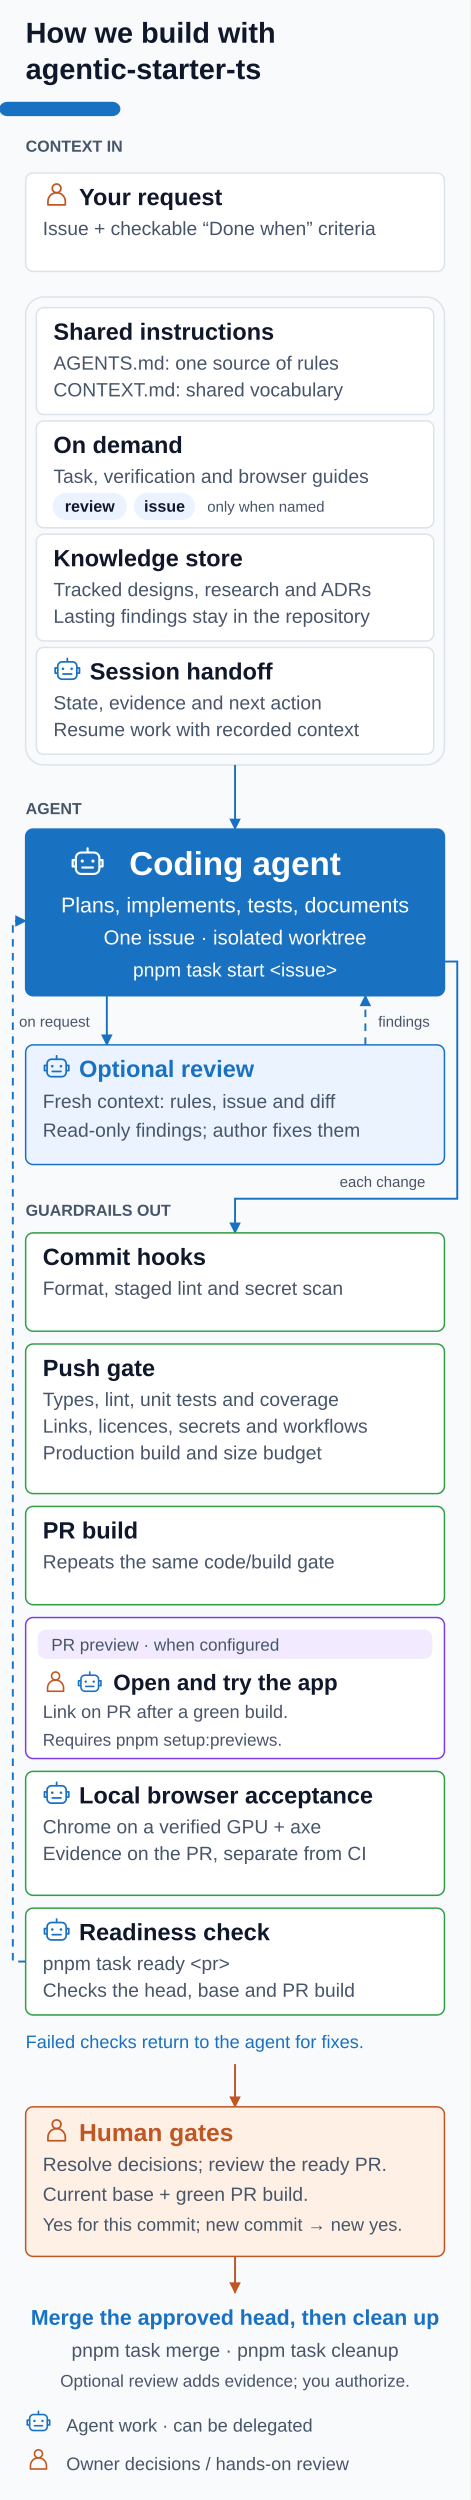
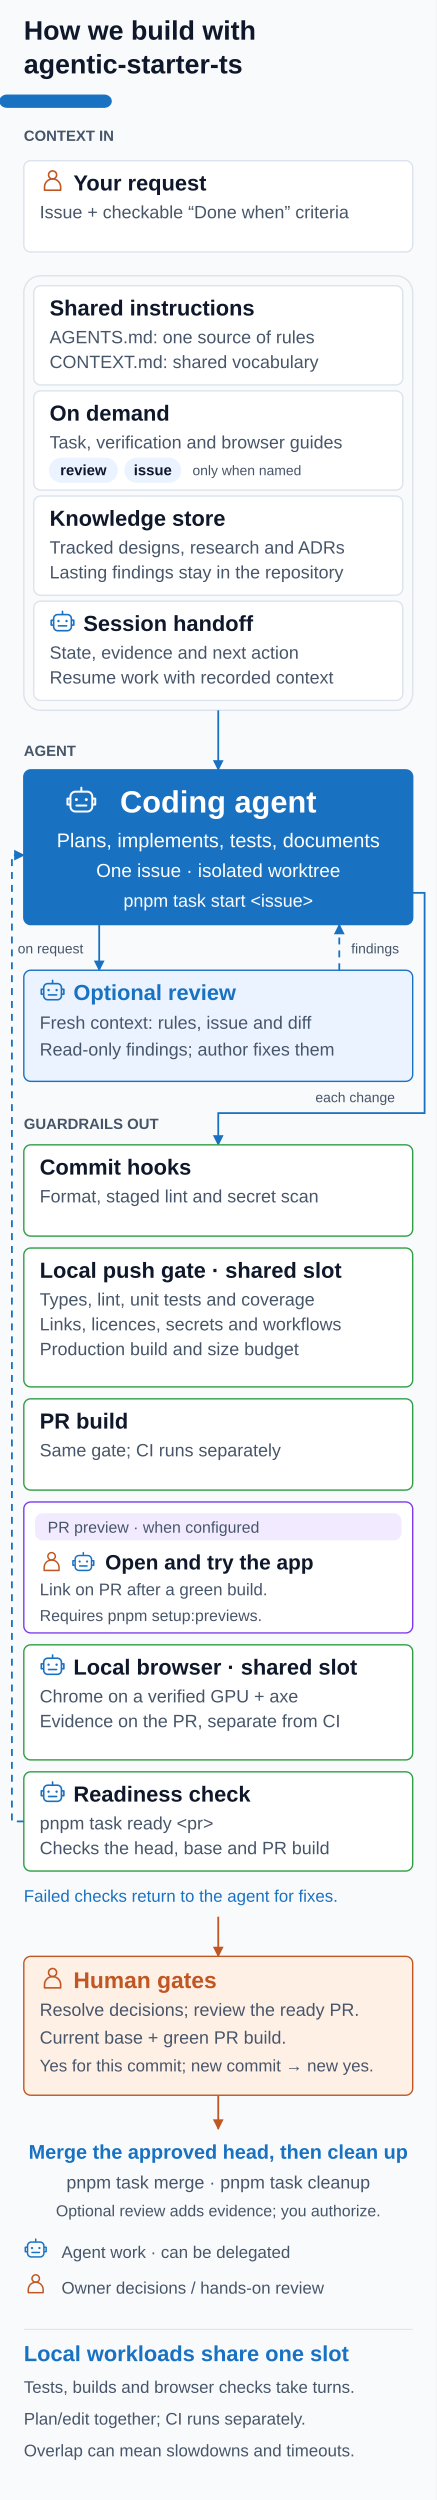
- <svg xmlns="http://www.w3.org/2000/svg" width="440" height="2340" viewBox="0 0 440 2340" role="img" aria-labelledby="title desc">
+ <svg xmlns="http://www.w3.org/2000/svg" width="440" height="2520" viewBox="0 0 440 2520" role="img" aria-labelledby="title desc">
  <defs>
    <symbol id="robot" viewBox="0 0 32 32">
      <g fill="none" stroke="currentColor" stroke-width="2" stroke-linecap="round" stroke-linejoin="round">
        <path d="M16 7 V4 M4 15 H2 V21 H4 M28 15 H30 V21 H28" />
        <rect x="5" y="8" width="22" height="20" rx="5" />
        <circle cx="11" cy="16" r="1.5" fill="currentColor" stroke="none" />
        <circle cx="21" cy="16" r="1.5" fill="currentColor" stroke="none" />
        <path d="M11 22 H21" />
      </g>
    </symbol>
    <symbol id="person" viewBox="0 0 32 32">
      <g fill="none" stroke="currentColor" stroke-width="2" stroke-linecap="round" stroke-linejoin="round">
        <circle cx="16" cy="9" r="5" />
        <path d="M6 28 V24 A10 10 0 0 1 26 24 V28 Z" />
      </g>
    </symbol>
    <marker id="agent" viewBox="0 0 10 10" refX="9" refY="5" markerWidth="6" markerHeight="6" orient="auto-start-reverse">
      <path d="M 0 0 L 10 5 L 0 10 z" fill="#1971C2" />
    </marker>
    <marker id="owner" viewBox="0 0 10 10" refX="9" refY="5" markerWidth="6" markerHeight="6" orient="auto-start-reverse">
      <path d="M 0 0 L 10 5 L 0 10 z" fill="#C05621" />
    </marker>
  </defs>
-   <rect width="440" height="2340" fill="#F8FAFC" />
+   <rect width="440" height="2520" fill="#F8FAFC" />
  <g font-family="Arial, Helvetica, sans-serif" fill="#0F172A">
    <text x="24" y="40" font-size="27" fill="#0F172A" font-weight="700">How we build with</text>
    <text x="24" y="74" font-size="27" fill="#0F172A" font-weight="700">agentic-starter-ts</text>
    <rect x="0" y="96" width="112" height="12" rx="7" fill="#1971C2" stroke="#1971C2" stroke-width="1.4" />
    <text x="24" y="142" font-size="15" fill="#475569" font-weight="700">CONTEXT IN</text>
    <rect x="24" y="162" width="392" height="92" rx="7" fill="#FFFFFF" stroke="#DCE3EC" stroke-width="1.4" />
    <use href="#person" x="40" y="169" width="26" height="26" color="#C05621" />
    <text x="74" y="192" font-size="22" fill="#0F172A" font-weight="700">Your request</text>
    <text x="40" y="220" font-size="18" fill="#475569">Issue + checkable “Done when” criteria</text>
    <rect x="24" y="278" width="392" height="438" rx="17" fill="#F8FAFC" stroke="#DCE3EC" stroke-width="1.4" />
    <rect x="34" y="288" width="372" height="100" rx="7" fill="#FFFFFF" stroke="#DCE3EC" stroke-width="1.4" />
    <text x="50" y="318" font-size="22" fill="#0F172A" font-weight="700">Shared instructions</text>
    <text x="50" y="346" font-size="18" fill="#475569">AGENTS.md: one source of rules</text>
    <text x="50" y="371" font-size="18" fill="#475569">CONTEXT.md: shared vocabulary</text>
    <rect x="34" y="394" width="372" height="100" rx="7" fill="#FFFFFF" stroke="#DCE3EC" stroke-width="1.4" />
    <text x="50" y="424" font-size="22" fill="#0F172A" font-weight="700">On demand</text>
    <text x="50" y="452" font-size="18" fill="#475569">Task, verification and browser guides</text>
    <rect x="50" y="462" width="68" height="24" rx="12" fill="#EAF3FF" stroke="#EAF3FF" stroke-width="1.4" />
    <text x="84" y="479" font-size="15" fill="#0F172A" font-weight="700" text-anchor="middle">review</text>
    <rect x="126" y="462" width="56" height="24" rx="12" fill="#EAF3FF" stroke="#EAF3FF" stroke-width="1.4" />
    <text x="154" y="479" font-size="15" fill="#0F172A" font-weight="700" text-anchor="middle">issue</text>
    <text x="194" y="479" font-size="14" fill="#475569">only when named</text>
    <rect x="34" y="500" width="372" height="100" rx="7" fill="#FFFFFF" stroke="#DCE3EC" stroke-width="1.4" />
    <text x="50" y="530" font-size="22" fill="#0F172A" font-weight="700">Knowledge store</text>
    <text x="50" y="558" font-size="18" fill="#475569">Tracked designs, research and ADRs</text>
    <text x="50" y="583" font-size="18" fill="#475569">Lasting findings stay in the repository</text>
    <rect x="34" y="606" width="372" height="100" rx="7" fill="#FFFFFF" stroke="#DCE3EC" stroke-width="1.4" />
    <use href="#robot" x="50" y="613" width="26" height="26" color="#1971C2" />
    <text x="84" y="636" font-size="22" fill="#0F172A" font-weight="700">Session handoff</text>
    <text x="50" y="664" font-size="18" fill="#475569">State, evidence and next action</text>
    <text x="50" y="689" font-size="18" fill="#475569">Resume work with recorded context</text>
    <path d="M 220 716 V 776" fill="none" stroke="#1971C2" stroke-width="1.8" marker-end="url(#agent)" />
    <text x="24" y="762" font-size="15" fill="#475569" font-weight="700">AGENT</text>
    <rect x="24" y="776" width="392" height="156" rx="7" fill="#1971C2" stroke="#1971C2" stroke-width="1.4" />
    <use href="#robot" x="66" y="790" width="32" height="32" color="#FFFFFF" />
    <text x="220" y="819" font-size="31" fill="#FFFFFF" font-weight="700" text-anchor="middle">Coding agent</text>
    <text x="220" y="854" font-size="20" fill="#FFFFFF" text-anchor="middle">Plans, implements, tests, documents</text>
    <text x="220" y="884" font-size="19" fill="#FFFFFF" text-anchor="middle">One issue · isolated worktree</text>
    <text x="220" y="914" font-size="18" fill="#FFFFFF" text-anchor="middle">pnpm task start &lt;issue&gt;</text>
    <path d="M 100 932 V 978" fill="none" stroke="#1971C2" stroke-width="1.8" marker-end="url(#agent)" />
    <path d="M 342 978 V 932" fill="none" stroke="#1971C2" stroke-width="1.8" stroke-dasharray="7 6" marker-end="url(#agent)" />
    <text x="84" y="961" font-size="14" fill="#475569" text-anchor="end">on request</text>
    <text x="354" y="961" font-size="14" fill="#475569">findings</text>
    <rect x="24" y="978" width="392" height="112" rx="7" fill="#EAF3FF" stroke="#1971C2" stroke-width="1.4" />
    <use href="#robot" x="40" y="985" width="26" height="26" color="#1971C2" />
    <text x="74" y="1008" font-size="22" fill="#1971C2" font-weight="700">Optional review</text>
    <text x="40" y="1037" font-size="18" fill="#475569">Fresh context: rules, issue and diff</text>
    <text x="40" y="1064" font-size="18" fill="#475569">Read-only findings; author fixes them</text>
    <path d="M 416 900 H 428 V 1122 H 220 V 1154" fill="none" stroke="#1971C2" stroke-width="1.8" marker-end="url(#agent)" />
    <text x="358" y="1111" font-size="14" fill="#475569" text-anchor="middle">each change</text>
    <text x="24" y="1138" font-size="15" fill="#475569" font-weight="700">GUARDRAILS OUT</text>
    <rect x="24" y="1154" width="392" height="92" rx="7" fill="#FFFFFF" stroke="#2F9E44" stroke-width="1.4" />
    <text x="40" y="1184" font-size="22" fill="#0F172A" font-weight="700">Commit hooks</text>
    <text x="40" y="1212" font-size="18" fill="#475569">Format, staged lint and secret scan</text>
    <rect x="24" y="1258" width="392" height="140" rx="7" fill="#FFFFFF" stroke="#2F9E44" stroke-width="1.4" />
-     <text x="40" y="1288" font-size="22" fill="#0F172A" font-weight="700">Push gate</text>
+     <text x="40" y="1288" font-size="22" fill="#0F172A" font-weight="700">Local push gate · shared slot</text>
    <text x="40" y="1316" font-size="18" fill="#475569">Types, lint, unit tests and coverage</text>
    <text x="40" y="1341" font-size="18" fill="#475569">Links, licences, secrets and workflows</text>
    <text x="40" y="1366" font-size="18" fill="#475569">Production build and size budget</text>
    <rect x="24" y="1410" width="392" height="92" rx="7" fill="#FFFFFF" stroke="#2F9E44" stroke-width="1.4" />
    <text x="40" y="1440" font-size="22" fill="#0F172A" font-weight="700">PR build</text>
-     <text x="40" y="1468" font-size="18" fill="#475569">Repeats the same code/build gate</text>
+     <text x="40" y="1468" font-size="18" fill="#475569">Same gate; CI runs separately</text>
    <rect x="24" y="1514" width="392" height="132" rx="7" fill="#FFFFFF" stroke="#7C3AED" stroke-width="1.4" />
    <rect x="36" y="1526" width="368" height="26" rx="7" fill="#F2EBFF" stroke="#F2EBFF" stroke-width="1.4" />
    <text x="48" y="1545" font-size="16" fill="#475569">PR preview · when configured</text>
    <use href="#person" x="40" y="1562" width="24" height="24" color="#C05621" />
    <use href="#robot" x="72" y="1562" width="24" height="24" color="#1971C2" />
    <text x="106" y="1582" font-size="21" fill="#0F172A" font-weight="700">Open and try the app</text>
    <text x="40" y="1608" font-size="17" fill="#475569">Link on PR after a green build.</text>
    <text x="40" y="1634" font-size="16" fill="#475569">Requires pnpm setup:previews.</text>
    <rect x="24" y="1658" width="392" height="116" rx="7" fill="#FFFFFF" stroke="#2F9E44" stroke-width="1.4" />
    <use href="#robot" x="40" y="1665" width="26" height="26" color="#1971C2" />
-     <text x="74" y="1688" font-size="22" fill="#0F172A" font-weight="700">Local browser acceptance</text>
+     <text x="74" y="1688" font-size="22" fill="#0F172A" font-weight="700">Local browser · shared slot</text>
    <text x="40" y="1716" font-size="18" fill="#475569">Chrome on a verified GPU + axe</text>
    <text x="40" y="1741" font-size="18" fill="#475569">Evidence on the PR, separate from CI</text>
    <rect x="24" y="1786" width="392" height="100" rx="7" fill="#FFFFFF" stroke="#2F9E44" stroke-width="1.4" />
    <use href="#robot" x="40" y="1793" width="26" height="26" color="#1971C2" />
    <text x="74" y="1816" font-size="22" fill="#0F172A" font-weight="700">Readiness check</text>
    <text x="40" y="1844" font-size="18" fill="#475569">pnpm task ready &lt;pr&gt;</text>
    <text x="40" y="1869" font-size="18" fill="#475569">Checks the head, base and PR build</text>
    <path d="M 24 1836 H 12 V 862 H 24" fill="none" stroke="#1971C2" stroke-width="1.8" stroke-dasharray="7 6" marker-end="url(#agent)" />
    <text x="24" y="1917" font-size="17" fill="#1971C2">Failed checks return to the agent for fixes.</text>
    <path d="M 220 1932 V 1972" fill="none" stroke="#C05621" stroke-width="1.8" marker-end="url(#owner)" />
    <rect x="24" y="1972" width="392" height="140" rx="7" fill="#FFF0E6" stroke="#C05621" stroke-width="1.4" />
    <use href="#person" x="40" y="1981" width="26" height="26" color="#C05621" />
    <text x="74" y="2004" font-size="23" fill="#C05621" font-weight="700">Human gates</text>
    <text x="40" y="2032" font-size="18" fill="#475569">Resolve decisions; review the ready PR.</text>
    <text x="40" y="2060" font-size="18" fill="#475569">Current base + green PR build.</text>
    <text x="40" y="2088" font-size="17" fill="#475569">Yes for this commit; new commit → new yes.</text>
    <path d="M 220 2112 V 2146" fill="none" stroke="#C05621" stroke-width="1.8" marker-end="url(#owner)" />
    <text x="220" y="2176" font-size="20" fill="#1971C2" font-weight="700" text-anchor="middle">Merge the approved head, then clean up</text>
    <text x="220" y="2206" font-size="18" fill="#475569" text-anchor="middle">pnpm task merge · pnpm task cleanup</text>
    <text x="220" y="2234" font-size="16" fill="#475569" text-anchor="middle">Optional review adds evidence; you authorize.</text>
    <use href="#robot" x="24" y="2254" width="24" height="24" color="#1971C2" />
    <text x="62" y="2276" font-size="17" fill="#475569">Agent work · can be delegated</text>
    <use href="#person" x="24" y="2290" width="24" height="24" color="#C05621" />
    <text x="62" y="2312" font-size="17" fill="#475569">Owner decisions / hands-on review</text>
+     <path d="M 24 2348 H 416" stroke="#DCE3EC" />
+     <text x="24" y="2380" font-size="22" fill="#1971C2" font-weight="700">Local workloads share one slot</text>
+     <text x="24" y="2412" font-size="17" fill="#475569">Tests, builds and browser checks take turns.</text>
+     <text x="24" y="2444" font-size="17" fill="#475569">Plan/edit together; CI runs separately.</text>
+     <text x="24" y="2476" font-size="17" fill="#475569">Overlap can mean slowdowns and timeouts.</text>
  </g>
</svg>
